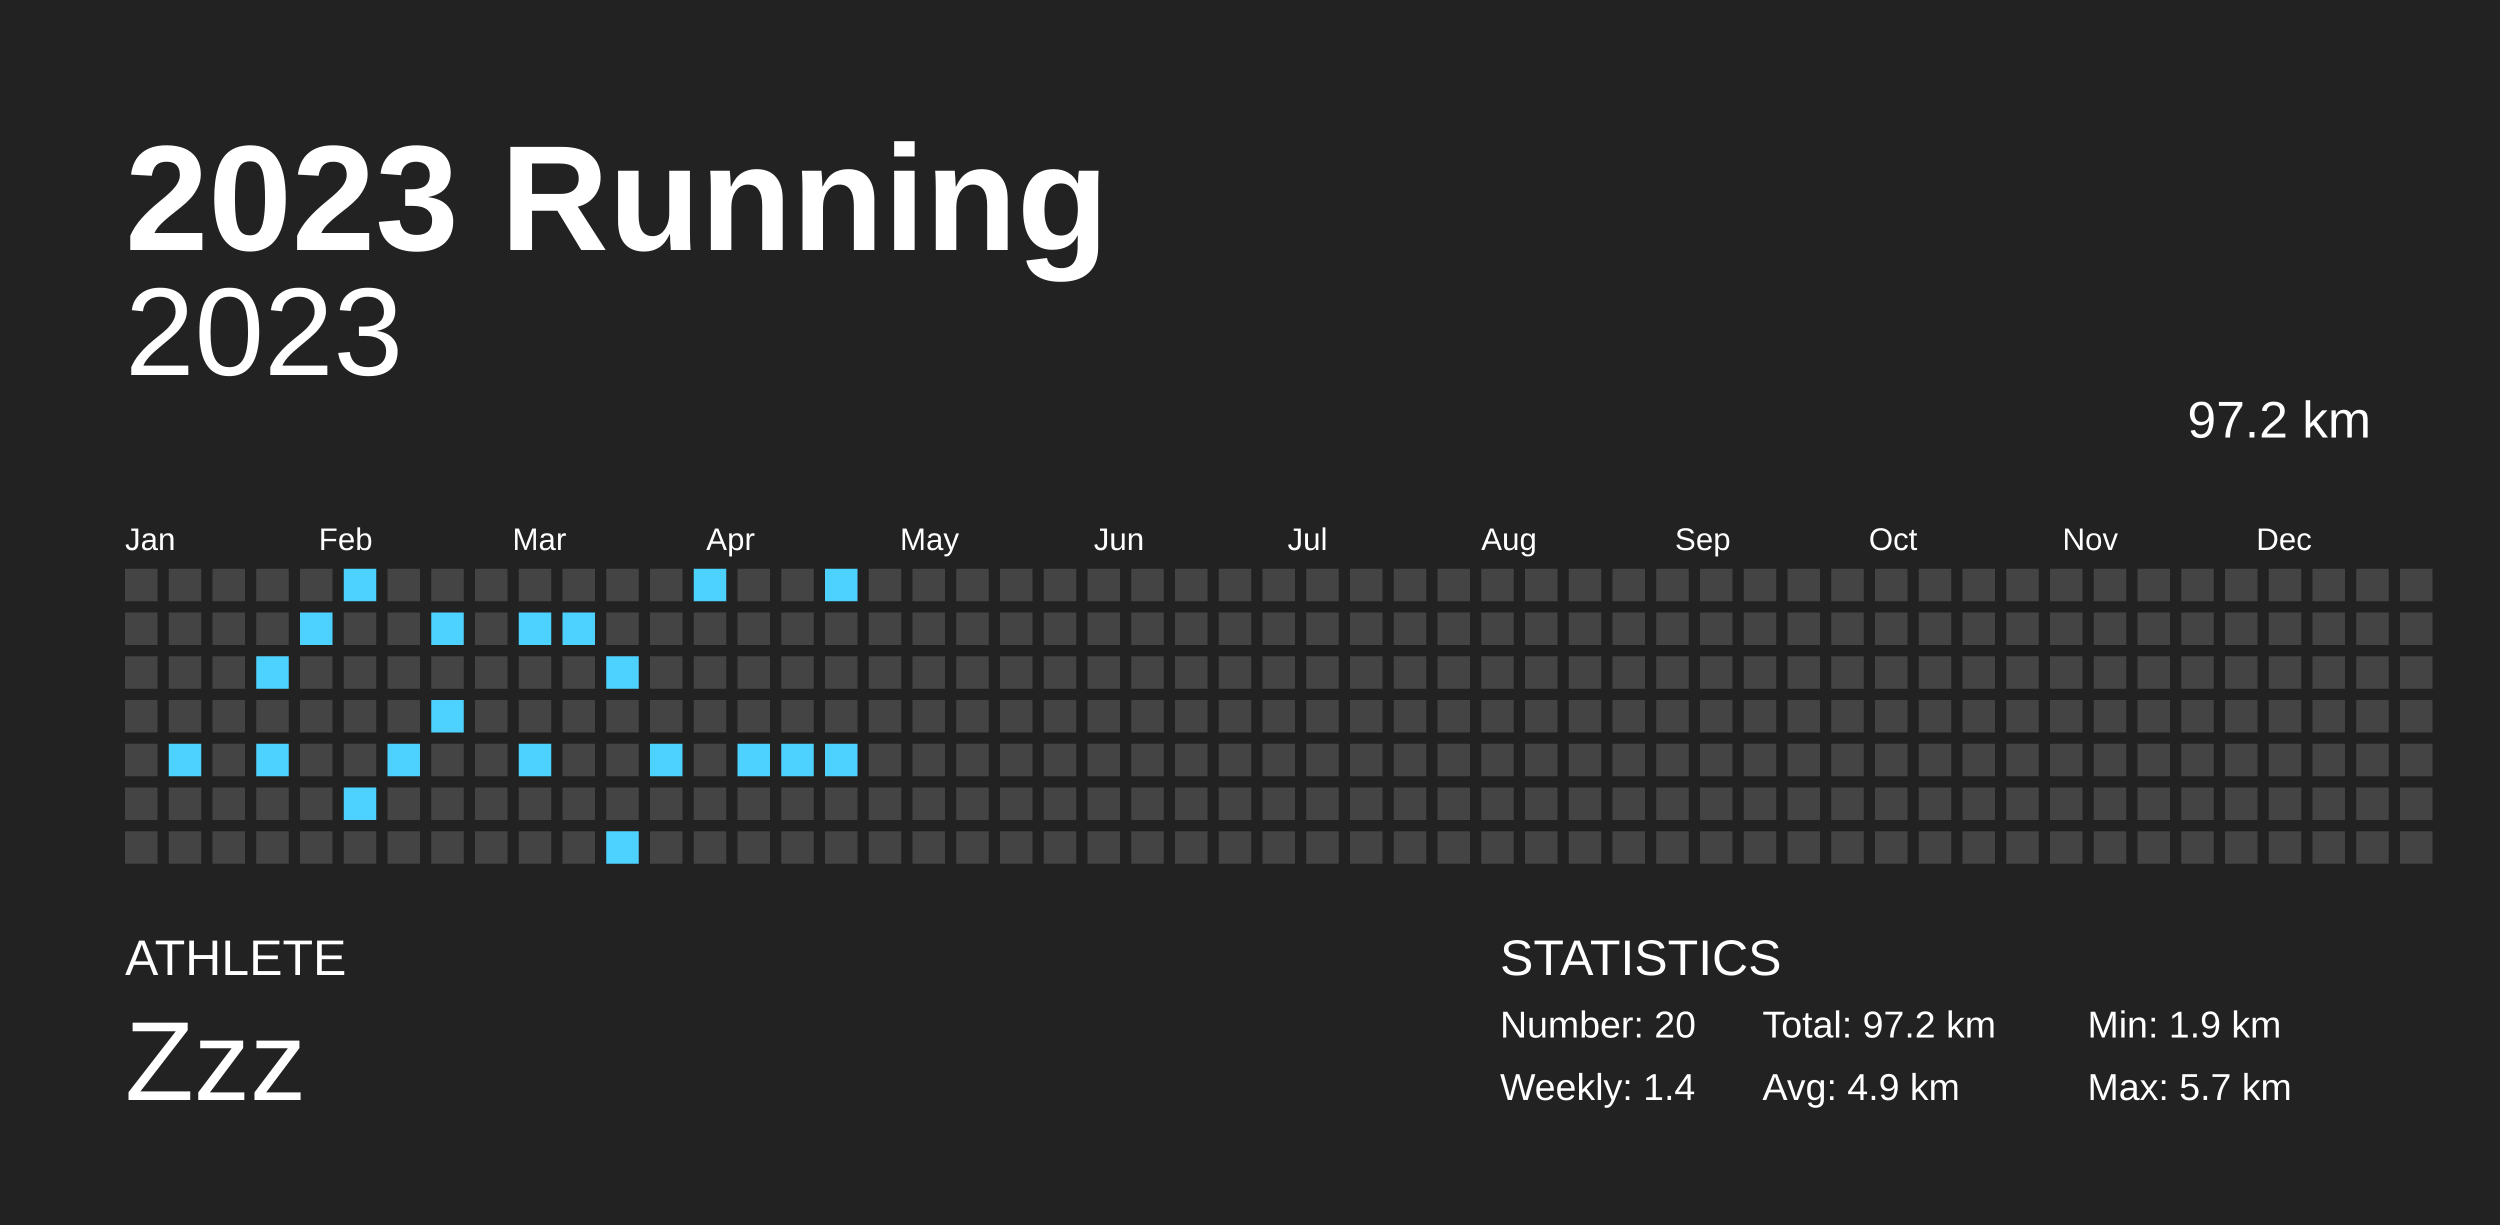
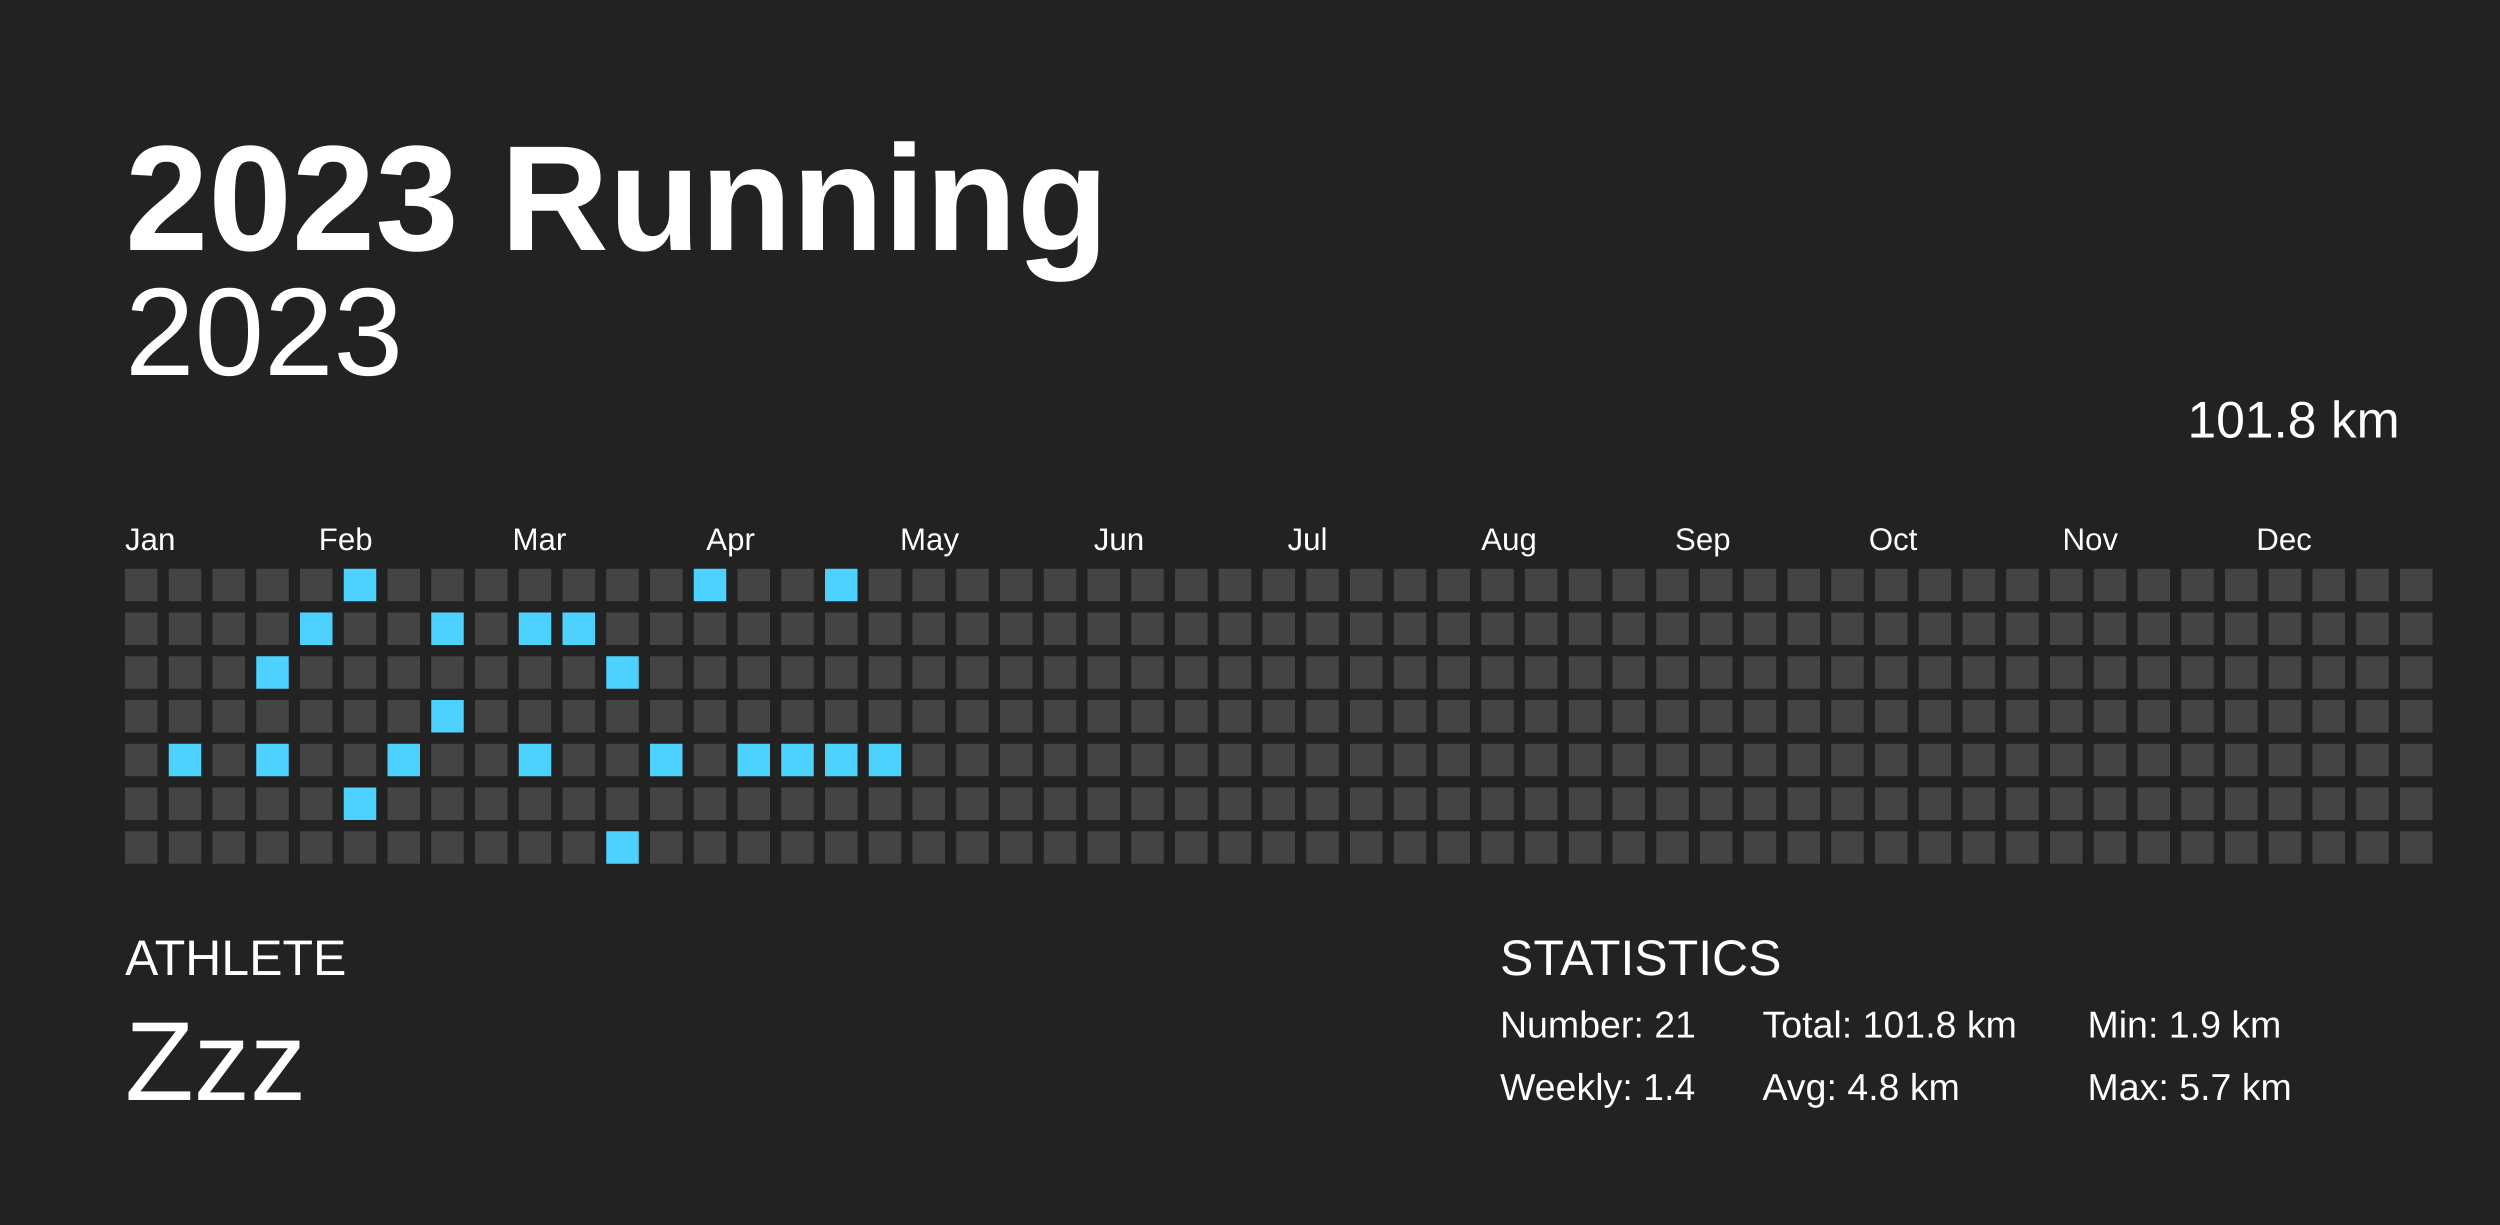
<svg xmlns="http://www.w3.org/2000/svg" baseProfile="full" height="98mm" version="1.1" viewBox="0,0,200,98" width="200mm">
  <defs />
  <rect fill="#222222" height="98" width="200" x="0" y="0" />
  <text fill="#FFFFFF" style="font-size:12px; font-family:Arial; font-weight:bold;" x="10" y="20">2023 Running</text>
  <text fill="#FFFFFF" style="font-size:4px; font-family:Arial" x="10" y="78">ATHLETE</text>
  <text fill="#FFFFFF" style="font-size:9px; font-family:Arial" x="10" y="88">Zzz</text>
  <text fill="#FFFFFF" style="font-size:4px; font-family:Arial" x="120" y="78">STATISTICS</text>
-   <text fill="#FFFFFF" style="font-size:3px; font-family:Arial" x="120" y="83">Number: 20</text>
+   <text fill="#FFFFFF" style="font-size:3px; font-family:Arial" x="120" y="83">Number: 21</text>
  <text fill="#FFFFFF" style="font-size:3px; font-family:Arial" x="120" y="88">Weekly: 1.4</text>
-   <text fill="#FFFFFF" style="font-size:3px; font-family:Arial" x="141" y="83">Total: 97.2 km</text>
-   <text fill="#FFFFFF" style="font-size:3px; font-family:Arial" x="141" y="88">Avg: 4.9 km</text>
+   <text fill="#FFFFFF" style="font-size:3px; font-family:Arial" x="141" y="83">Total: 101.8 km</text>
+   <text fill="#FFFFFF" style="font-size:3px; font-family:Arial" x="141" y="88">Avg: 4.8 km</text>
  <text fill="#FFFFFF" style="font-size:3px; font-family:Arial" x="167" y="83">Min: 1.9 km</text>
  <text fill="#FFFFFF" style="font-size:3px; font-family:Arial" x="167" y="88">Max: 5.7 km</text>
  <text alignment-baseline="hanging" fill="#FFFFFF" style="font-size:10.0px; font-family:Arial;" x="10" y="30">2023</text>
-   <text alignment-baseline="hanging" fill="#FFFFFF" style="font-size:4.125px; font-family:Arial;" x="175" y="35">97.2 km</text>
+   <text alignment-baseline="hanging" fill="#FFFFFF" style="font-size:4.125px; font-family:Arial;" x="175" y="35">101.8 km</text>
  <text fill="#FFFFFF" style="font-size:2.5px; font-family:Arial" x="10.0" y="44">Jan</text>
  <text fill="#FFFFFF" style="font-size:2.5px; font-family:Arial" x="25.5" y="44">Feb</text>
  <text fill="#FFFFFF" style="font-size:2.5px; font-family:Arial" x="41.0" y="44">Mar</text>
  <text fill="#FFFFFF" style="font-size:2.5px; font-family:Arial" x="56.5" y="44">Apr</text>
  <text fill="#FFFFFF" style="font-size:2.5px; font-family:Arial" x="72.0" y="44">May</text>
  <text fill="#FFFFFF" style="font-size:2.5px; font-family:Arial" x="87.5" y="44">Jun</text>
  <text fill="#FFFFFF" style="font-size:2.5px; font-family:Arial" x="103.0" y="44">Jul</text>
  <text fill="#FFFFFF" style="font-size:2.5px; font-family:Arial" x="118.5" y="44">Aug</text>
  <text fill="#FFFFFF" style="font-size:2.5px; font-family:Arial" x="134.0" y="44">Sep</text>
  <text fill="#FFFFFF" style="font-size:2.5px; font-family:Arial" x="149.5" y="44">Oct</text>
  <text fill="#FFFFFF" style="font-size:2.5px; font-family:Arial" x="165.0" y="44">Nov</text>
  <text fill="#FFFFFF" style="font-size:2.5px; font-family:Arial" x="180.5" y="44">Dec</text>
  <rect fill="#444444" height="2.6" width="2.6" x="10.0" y="45.5" />
  <rect fill="#444444" height="2.6" width="2.6" x="10.0" y="49.0" />
  <rect fill="#444444" height="2.6" width="2.6" x="10.0" y="52.5" />
  <rect fill="#444444" height="2.6" width="2.6" x="10.0" y="56.0" />
  <rect fill="#444444" height="2.6" width="2.6" x="10.0" y="59.5" />
  <rect fill="#444444" height="2.6" width="2.6" x="10.0" y="63.0" />
  <rect fill="#444444" height="2.6" width="2.6" x="10.0" y="66.5" />
  <rect fill="#444444" height="2.6" width="2.6" x="13.5" y="45.5" />
  <rect fill="#444444" height="2.6" width="2.6" x="13.5" y="49.0" />
  <rect fill="#444444" height="2.6" width="2.6" x="13.5" y="52.5" />
  <rect fill="#444444" height="2.6" width="2.6" x="13.5" y="56.0" />
  <rect fill="#4dd2ff" height="2.6" width="2.6" x="13.5" y="59.5" />
  <rect fill="#444444" height="2.6" width="2.6" x="13.5" y="63.0" />
  <rect fill="#444444" height="2.6" width="2.6" x="13.5" y="66.5" />
  <rect fill="#444444" height="2.6" width="2.6" x="17.0" y="45.5" />
  <rect fill="#444444" height="2.6" width="2.6" x="17.0" y="49.0" />
  <rect fill="#444444" height="2.6" width="2.6" x="17.0" y="52.5" />
  <rect fill="#444444" height="2.6" width="2.6" x="17.0" y="56.0" />
  <rect fill="#444444" height="2.6" width="2.6" x="17.0" y="59.5" />
  <rect fill="#444444" height="2.6" width="2.6" x="17.0" y="63.0" />
  <rect fill="#444444" height="2.6" width="2.6" x="17.0" y="66.5" />
  <rect fill="#444444" height="2.6" width="2.6" x="20.5" y="45.5" />
  <rect fill="#444444" height="2.6" width="2.6" x="20.5" y="49.0" />
  <rect fill="#4dd2ff" height="2.6" width="2.6" x="20.5" y="52.5" />
  <rect fill="#444444" height="2.6" width="2.6" x="20.5" y="56.0" />
  <rect fill="#4dd2ff" height="2.6" width="2.6" x="20.5" y="59.5" />
  <rect fill="#444444" height="2.6" width="2.6" x="20.5" y="63.0" />
  <rect fill="#444444" height="2.6" width="2.6" x="20.5" y="66.5" />
  <rect fill="#444444" height="2.6" width="2.6" x="24.0" y="45.5" />
  <rect fill="#4dd2ff" height="2.6" width="2.6" x="24.0" y="49.0" />
  <rect fill="#444444" height="2.6" width="2.6" x="24.0" y="52.5" />
  <rect fill="#444444" height="2.6" width="2.6" x="24.0" y="56.0" />
  <rect fill="#444444" height="2.6" width="2.6" x="24.0" y="59.5" />
  <rect fill="#444444" height="2.6" width="2.6" x="24.0" y="63.0" />
  <rect fill="#444444" height="2.6" width="2.6" x="24.0" y="66.5" />
  <rect fill="#4dd2ff" height="2.6" width="2.6" x="27.5" y="45.5" />
  <rect fill="#444444" height="2.6" width="2.6" x="27.5" y="49.0" />
  <rect fill="#444444" height="2.6" width="2.6" x="27.5" y="52.5" />
  <rect fill="#444444" height="2.6" width="2.6" x="27.5" y="56.0" />
  <rect fill="#444444" height="2.6" width="2.6" x="27.5" y="59.5" />
  <rect fill="#4dd2ff" height="2.6" width="2.6" x="27.5" y="63.0" />
  <rect fill="#444444" height="2.6" width="2.6" x="27.5" y="66.5" />
  <rect fill="#444444" height="2.6" width="2.6" x="31.0" y="45.5" />
  <rect fill="#444444" height="2.6" width="2.6" x="31.0" y="49.0" />
  <rect fill="#444444" height="2.6" width="2.6" x="31.0" y="52.5" />
  <rect fill="#444444" height="2.6" width="2.6" x="31.0" y="56.0" />
  <rect fill="#4dd2ff" height="2.6" width="2.6" x="31.0" y="59.5" />
  <rect fill="#444444" height="2.6" width="2.6" x="31.0" y="63.0" />
  <rect fill="#444444" height="2.6" width="2.6" x="31.0" y="66.5" />
  <rect fill="#444444" height="2.6" width="2.6" x="34.5" y="45.5" />
  <rect fill="#4dd2ff" height="2.6" width="2.6" x="34.5" y="49.0" />
  <rect fill="#444444" height="2.6" width="2.6" x="34.5" y="52.5" />
  <rect fill="#4dd2ff" height="2.6" width="2.6" x="34.5" y="56.0" />
  <rect fill="#444444" height="2.6" width="2.6" x="34.5" y="59.5" />
  <rect fill="#444444" height="2.6" width="2.6" x="34.5" y="63.0" />
  <rect fill="#444444" height="2.6" width="2.6" x="34.5" y="66.5" />
  <rect fill="#444444" height="2.6" width="2.6" x="38.0" y="45.5" />
  <rect fill="#444444" height="2.6" width="2.6" x="38.0" y="49.0" />
  <rect fill="#444444" height="2.6" width="2.6" x="38.0" y="52.5" />
  <rect fill="#444444" height="2.6" width="2.6" x="38.0" y="56.0" />
  <rect fill="#444444" height="2.6" width="2.6" x="38.0" y="59.5" />
  <rect fill="#444444" height="2.6" width="2.6" x="38.0" y="63.0" />
  <rect fill="#444444" height="2.6" width="2.6" x="38.0" y="66.5" />
  <rect fill="#444444" height="2.6" width="2.6" x="41.5" y="45.5" />
  <rect fill="#4dd2ff" height="2.6" width="2.6" x="41.5" y="49.0" />
  <rect fill="#444444" height="2.6" width="2.6" x="41.5" y="52.5" />
  <rect fill="#444444" height="2.6" width="2.6" x="41.5" y="56.0" />
  <rect fill="#4dd2ff" height="2.6" width="2.6" x="41.5" y="59.5" />
  <rect fill="#444444" height="2.6" width="2.6" x="41.5" y="63.0" />
  <rect fill="#444444" height="2.6" width="2.6" x="41.5" y="66.5" />
  <rect fill="#444444" height="2.6" width="2.6" x="45.0" y="45.5" />
  <rect fill="#4dd2ff" height="2.6" width="2.6" x="45.0" y="49.0" />
  <rect fill="#444444" height="2.6" width="2.6" x="45.0" y="52.5" />
  <rect fill="#444444" height="2.6" width="2.6" x="45.0" y="56.0" />
  <rect fill="#444444" height="2.6" width="2.6" x="45.0" y="59.5" />
  <rect fill="#444444" height="2.6" width="2.6" x="45.0" y="63.0" />
  <rect fill="#444444" height="2.6" width="2.6" x="45.0" y="66.5" />
  <rect fill="#444444" height="2.6" width="2.6" x="48.5" y="45.5" />
  <rect fill="#444444" height="2.6" width="2.6" x="48.5" y="49.0" />
  <rect fill="#4dd2ff" height="2.6" width="2.6" x="48.5" y="52.5" />
  <rect fill="#444444" height="2.6" width="2.6" x="48.5" y="56.0" />
  <rect fill="#444444" height="2.6" width="2.6" x="48.5" y="59.5" />
  <rect fill="#444444" height="2.6" width="2.6" x="48.5" y="63.0" />
  <rect fill="#4dd2ff" height="2.6" width="2.6" x="48.5" y="66.5" />
  <rect fill="#444444" height="2.6" width="2.6" x="52.0" y="45.5" />
  <rect fill="#444444" height="2.6" width="2.6" x="52.0" y="49.0" />
  <rect fill="#444444" height="2.6" width="2.6" x="52.0" y="52.5" />
  <rect fill="#444444" height="2.6" width="2.6" x="52.0" y="56.0" />
  <rect fill="#4dd2ff" height="2.6" width="2.6" x="52.0" y="59.5" />
  <rect fill="#444444" height="2.6" width="2.6" x="52.0" y="63.0" />
  <rect fill="#444444" height="2.6" width="2.6" x="52.0" y="66.5" />
  <rect fill="#4dd2ff" height="2.6" width="2.6" x="55.5" y="45.5" />
  <rect fill="#444444" height="2.6" width="2.6" x="55.5" y="49.0" />
  <rect fill="#444444" height="2.6" width="2.6" x="55.5" y="52.5" />
  <rect fill="#444444" height="2.6" width="2.6" x="55.5" y="56.0" />
  <rect fill="#444444" height="2.6" width="2.6" x="55.5" y="59.5" />
  <rect fill="#444444" height="2.6" width="2.6" x="55.5" y="63.0" />
  <rect fill="#444444" height="2.6" width="2.6" x="55.5" y="66.5" />
  <rect fill="#444444" height="2.6" width="2.6" x="59.0" y="45.5" />
  <rect fill="#444444" height="2.6" width="2.6" x="59.0" y="49.0" />
  <rect fill="#444444" height="2.6" width="2.6" x="59.0" y="52.5" />
  <rect fill="#444444" height="2.6" width="2.6" x="59.0" y="56.0" />
  <rect fill="#4dd2ff" height="2.6" width="2.6" x="59.0" y="59.5" />
  <rect fill="#444444" height="2.6" width="2.6" x="59.0" y="63.0" />
  <rect fill="#444444" height="2.6" width="2.6" x="59.0" y="66.5" />
  <rect fill="#444444" height="2.6" width="2.6" x="62.5" y="45.5" />
  <rect fill="#444444" height="2.6" width="2.6" x="62.5" y="49.0" />
  <rect fill="#444444" height="2.6" width="2.6" x="62.5" y="52.5" />
  <rect fill="#444444" height="2.6" width="2.6" x="62.5" y="56.0" />
  <rect fill="#4dd2ff" height="2.6" width="2.6" x="62.5" y="59.5" />
  <rect fill="#444444" height="2.6" width="2.6" x="62.5" y="63.0" />
  <rect fill="#444444" height="2.6" width="2.6" x="62.5" y="66.5" />
  <rect fill="#4dd2ff" height="2.6" width="2.6" x="66.0" y="45.5" />
  <rect fill="#444444" height="2.6" width="2.6" x="66.0" y="49.0" />
  <rect fill="#444444" height="2.6" width="2.6" x="66.0" y="52.5" />
  <rect fill="#444444" height="2.6" width="2.6" x="66.0" y="56.0" />
  <rect fill="#4dd2ff" height="2.6" width="2.6" x="66.0" y="59.5" />
  <rect fill="#444444" height="2.6" width="2.6" x="66.0" y="63.0" />
  <rect fill="#444444" height="2.6" width="2.6" x="66.0" y="66.5" />
  <rect fill="#444444" height="2.6" width="2.6" x="69.5" y="45.5" />
  <rect fill="#444444" height="2.6" width="2.6" x="69.5" y="49.0" />
  <rect fill="#444444" height="2.6" width="2.6" x="69.5" y="52.5" />
  <rect fill="#444444" height="2.6" width="2.6" x="69.5" y="56.0" />
-   <rect fill="#444444" height="2.6" width="2.6" x="69.5" y="59.5" />
+   <rect fill="#4dd2ff" height="2.6" width="2.6" x="69.5" y="59.5" />
  <rect fill="#444444" height="2.6" width="2.6" x="69.5" y="63.0" />
  <rect fill="#444444" height="2.6" width="2.6" x="69.5" y="66.5" />
  <rect fill="#444444" height="2.6" width="2.6" x="73.0" y="45.5" />
  <rect fill="#444444" height="2.6" width="2.6" x="73.0" y="49.0" />
  <rect fill="#444444" height="2.6" width="2.6" x="73.0" y="52.5" />
  <rect fill="#444444" height="2.6" width="2.6" x="73.0" y="56.0" />
  <rect fill="#444444" height="2.6" width="2.6" x="73.0" y="59.5" />
  <rect fill="#444444" height="2.6" width="2.6" x="73.0" y="63.0" />
  <rect fill="#444444" height="2.6" width="2.6" x="73.0" y="66.5" />
  <rect fill="#444444" height="2.6" width="2.6" x="76.5" y="45.5" />
  <rect fill="#444444" height="2.6" width="2.6" x="76.5" y="49.0" />
  <rect fill="#444444" height="2.6" width="2.6" x="76.5" y="52.5" />
  <rect fill="#444444" height="2.6" width="2.6" x="76.5" y="56.0" />
  <rect fill="#444444" height="2.6" width="2.6" x="76.5" y="59.5" />
  <rect fill="#444444" height="2.6" width="2.6" x="76.5" y="63.0" />
  <rect fill="#444444" height="2.6" width="2.6" x="76.5" y="66.5" />
  <rect fill="#444444" height="2.6" width="2.6" x="80.0" y="45.5" />
  <rect fill="#444444" height="2.6" width="2.6" x="80.0" y="49.0" />
  <rect fill="#444444" height="2.6" width="2.6" x="80.0" y="52.5" />
  <rect fill="#444444" height="2.6" width="2.6" x="80.0" y="56.0" />
  <rect fill="#444444" height="2.6" width="2.6" x="80.0" y="59.5" />
  <rect fill="#444444" height="2.6" width="2.6" x="80.0" y="63.0" />
  <rect fill="#444444" height="2.6" width="2.6" x="80.0" y="66.5" />
  <rect fill="#444444" height="2.6" width="2.6" x="83.5" y="45.5" />
  <rect fill="#444444" height="2.6" width="2.6" x="83.5" y="49.0" />
  <rect fill="#444444" height="2.6" width="2.6" x="83.5" y="52.5" />
  <rect fill="#444444" height="2.6" width="2.6" x="83.5" y="56.0" />
  <rect fill="#444444" height="2.6" width="2.6" x="83.5" y="59.5" />
  <rect fill="#444444" height="2.6" width="2.6" x="83.5" y="63.0" />
  <rect fill="#444444" height="2.6" width="2.6" x="83.5" y="66.5" />
  <rect fill="#444444" height="2.6" width="2.6" x="87.0" y="45.5" />
  <rect fill="#444444" height="2.6" width="2.6" x="87.0" y="49.0" />
  <rect fill="#444444" height="2.6" width="2.6" x="87.0" y="52.5" />
  <rect fill="#444444" height="2.6" width="2.6" x="87.0" y="56.0" />
  <rect fill="#444444" height="2.6" width="2.6" x="87.0" y="59.5" />
  <rect fill="#444444" height="2.6" width="2.6" x="87.0" y="63.0" />
  <rect fill="#444444" height="2.6" width="2.6" x="87.0" y="66.5" />
  <rect fill="#444444" height="2.6" width="2.6" x="90.5" y="45.5" />
  <rect fill="#444444" height="2.6" width="2.6" x="90.5" y="49.0" />
  <rect fill="#444444" height="2.6" width="2.6" x="90.5" y="52.5" />
  <rect fill="#444444" height="2.6" width="2.6" x="90.5" y="56.0" />
  <rect fill="#444444" height="2.6" width="2.6" x="90.5" y="59.5" />
  <rect fill="#444444" height="2.6" width="2.6" x="90.5" y="63.0" />
  <rect fill="#444444" height="2.6" width="2.6" x="90.5" y="66.5" />
  <rect fill="#444444" height="2.6" width="2.6" x="94.0" y="45.5" />
  <rect fill="#444444" height="2.6" width="2.6" x="94.0" y="49.0" />
  <rect fill="#444444" height="2.6" width="2.6" x="94.0" y="52.5" />
  <rect fill="#444444" height="2.6" width="2.6" x="94.0" y="56.0" />
  <rect fill="#444444" height="2.6" width="2.6" x="94.0" y="59.5" />
  <rect fill="#444444" height="2.6" width="2.6" x="94.0" y="63.0" />
  <rect fill="#444444" height="2.6" width="2.6" x="94.0" y="66.5" />
  <rect fill="#444444" height="2.6" width="2.6" x="97.5" y="45.5" />
  <rect fill="#444444" height="2.6" width="2.6" x="97.5" y="49.0" />
  <rect fill="#444444" height="2.6" width="2.6" x="97.5" y="52.5" />
  <rect fill="#444444" height="2.6" width="2.6" x="97.5" y="56.0" />
  <rect fill="#444444" height="2.6" width="2.6" x="97.5" y="59.5" />
  <rect fill="#444444" height="2.6" width="2.6" x="97.5" y="63.0" />
  <rect fill="#444444" height="2.6" width="2.6" x="97.5" y="66.5" />
  <rect fill="#444444" height="2.6" width="2.6" x="101.0" y="45.5" />
  <rect fill="#444444" height="2.6" width="2.6" x="101.0" y="49.0" />
  <rect fill="#444444" height="2.6" width="2.6" x="101.0" y="52.5" />
  <rect fill="#444444" height="2.6" width="2.6" x="101.0" y="56.0" />
  <rect fill="#444444" height="2.6" width="2.6" x="101.0" y="59.5" />
  <rect fill="#444444" height="2.6" width="2.6" x="101.0" y="63.0" />
  <rect fill="#444444" height="2.6" width="2.6" x="101.0" y="66.5" />
  <rect fill="#444444" height="2.6" width="2.6" x="104.5" y="45.5" />
  <rect fill="#444444" height="2.6" width="2.6" x="104.5" y="49.0" />
  <rect fill="#444444" height="2.6" width="2.6" x="104.5" y="52.5" />
  <rect fill="#444444" height="2.6" width="2.6" x="104.5" y="56.0" />
  <rect fill="#444444" height="2.6" width="2.6" x="104.5" y="59.5" />
  <rect fill="#444444" height="2.6" width="2.6" x="104.5" y="63.0" />
  <rect fill="#444444" height="2.6" width="2.6" x="104.5" y="66.5" />
  <rect fill="#444444" height="2.6" width="2.6" x="108.0" y="45.5" />
  <rect fill="#444444" height="2.6" width="2.6" x="108.0" y="49.0" />
  <rect fill="#444444" height="2.6" width="2.6" x="108.0" y="52.5" />
  <rect fill="#444444" height="2.6" width="2.6" x="108.0" y="56.0" />
  <rect fill="#444444" height="2.6" width="2.6" x="108.0" y="59.5" />
  <rect fill="#444444" height="2.6" width="2.6" x="108.0" y="63.0" />
  <rect fill="#444444" height="2.6" width="2.6" x="108.0" y="66.5" />
  <rect fill="#444444" height="2.6" width="2.6" x="111.5" y="45.5" />
  <rect fill="#444444" height="2.6" width="2.6" x="111.5" y="49.0" />
  <rect fill="#444444" height="2.6" width="2.6" x="111.5" y="52.5" />
  <rect fill="#444444" height="2.6" width="2.6" x="111.5" y="56.0" />
  <rect fill="#444444" height="2.6" width="2.6" x="111.5" y="59.5" />
  <rect fill="#444444" height="2.6" width="2.6" x="111.5" y="63.0" />
  <rect fill="#444444" height="2.6" width="2.6" x="111.5" y="66.5" />
  <rect fill="#444444" height="2.6" width="2.6" x="115.0" y="45.5" />
  <rect fill="#444444" height="2.6" width="2.6" x="115.0" y="49.0" />
  <rect fill="#444444" height="2.6" width="2.6" x="115.0" y="52.5" />
  <rect fill="#444444" height="2.6" width="2.6" x="115.0" y="56.0" />
  <rect fill="#444444" height="2.6" width="2.6" x="115.0" y="59.5" />
  <rect fill="#444444" height="2.6" width="2.6" x="115.0" y="63.0" />
  <rect fill="#444444" height="2.6" width="2.6" x="115.0" y="66.5" />
  <rect fill="#444444" height="2.6" width="2.6" x="118.5" y="45.5" />
  <rect fill="#444444" height="2.6" width="2.6" x="118.5" y="49.0" />
  <rect fill="#444444" height="2.6" width="2.6" x="118.5" y="52.5" />
  <rect fill="#444444" height="2.6" width="2.6" x="118.5" y="56.0" />
  <rect fill="#444444" height="2.6" width="2.6" x="118.5" y="59.5" />
  <rect fill="#444444" height="2.6" width="2.6" x="118.5" y="63.0" />
  <rect fill="#444444" height="2.6" width="2.6" x="118.5" y="66.5" />
  <rect fill="#444444" height="2.6" width="2.6" x="122.0" y="45.5" />
  <rect fill="#444444" height="2.6" width="2.6" x="122.0" y="49.0" />
  <rect fill="#444444" height="2.6" width="2.6" x="122.0" y="52.5" />
  <rect fill="#444444" height="2.6" width="2.6" x="122.0" y="56.0" />
  <rect fill="#444444" height="2.6" width="2.6" x="122.0" y="59.5" />
  <rect fill="#444444" height="2.6" width="2.6" x="122.0" y="63.0" />
  <rect fill="#444444" height="2.6" width="2.6" x="122.0" y="66.5" />
  <rect fill="#444444" height="2.6" width="2.6" x="125.5" y="45.5" />
  <rect fill="#444444" height="2.6" width="2.6" x="125.5" y="49.0" />
  <rect fill="#444444" height="2.6" width="2.6" x="125.5" y="52.5" />
  <rect fill="#444444" height="2.6" width="2.6" x="125.5" y="56.0" />
  <rect fill="#444444" height="2.6" width="2.6" x="125.5" y="59.5" />
  <rect fill="#444444" height="2.6" width="2.6" x="125.5" y="63.0" />
  <rect fill="#444444" height="2.6" width="2.6" x="125.5" y="66.5" />
  <rect fill="#444444" height="2.6" width="2.6" x="129.0" y="45.5" />
  <rect fill="#444444" height="2.6" width="2.6" x="129.0" y="49.0" />
  <rect fill="#444444" height="2.6" width="2.6" x="129.0" y="52.5" />
  <rect fill="#444444" height="2.6" width="2.6" x="129.0" y="56.0" />
  <rect fill="#444444" height="2.6" width="2.6" x="129.0" y="59.5" />
  <rect fill="#444444" height="2.6" width="2.6" x="129.0" y="63.0" />
  <rect fill="#444444" height="2.6" width="2.6" x="129.0" y="66.5" />
  <rect fill="#444444" height="2.6" width="2.6" x="132.5" y="45.5" />
  <rect fill="#444444" height="2.6" width="2.6" x="132.5" y="49.0" />
  <rect fill="#444444" height="2.6" width="2.6" x="132.5" y="52.5" />
  <rect fill="#444444" height="2.6" width="2.6" x="132.5" y="56.0" />
  <rect fill="#444444" height="2.6" width="2.6" x="132.5" y="59.5" />
  <rect fill="#444444" height="2.6" width="2.6" x="132.5" y="63.0" />
  <rect fill="#444444" height="2.6" width="2.6" x="132.5" y="66.5" />
  <rect fill="#444444" height="2.6" width="2.6" x="136.0" y="45.5" />
  <rect fill="#444444" height="2.6" width="2.6" x="136.0" y="49.0" />
  <rect fill="#444444" height="2.6" width="2.6" x="136.0" y="52.5" />
  <rect fill="#444444" height="2.6" width="2.6" x="136.0" y="56.0" />
  <rect fill="#444444" height="2.6" width="2.6" x="136.0" y="59.5" />
  <rect fill="#444444" height="2.6" width="2.6" x="136.0" y="63.0" />
  <rect fill="#444444" height="2.6" width="2.6" x="136.0" y="66.5" />
  <rect fill="#444444" height="2.6" width="2.6" x="139.5" y="45.5" />
  <rect fill="#444444" height="2.6" width="2.6" x="139.5" y="49.0" />
  <rect fill="#444444" height="2.6" width="2.6" x="139.5" y="52.5" />
  <rect fill="#444444" height="2.6" width="2.6" x="139.5" y="56.0" />
  <rect fill="#444444" height="2.6" width="2.6" x="139.5" y="59.5" />
  <rect fill="#444444" height="2.6" width="2.6" x="139.5" y="63.0" />
  <rect fill="#444444" height="2.6" width="2.6" x="139.5" y="66.5" />
  <rect fill="#444444" height="2.6" width="2.6" x="143.0" y="45.5" />
  <rect fill="#444444" height="2.6" width="2.6" x="143.0" y="49.0" />
  <rect fill="#444444" height="2.6" width="2.6" x="143.0" y="52.5" />
  <rect fill="#444444" height="2.6" width="2.6" x="143.0" y="56.0" />
  <rect fill="#444444" height="2.6" width="2.6" x="143.0" y="59.5" />
  <rect fill="#444444" height="2.6" width="2.6" x="143.0" y="63.0" />
  <rect fill="#444444" height="2.6" width="2.6" x="143.0" y="66.5" />
  <rect fill="#444444" height="2.6" width="2.6" x="146.5" y="45.5" />
  <rect fill="#444444" height="2.6" width="2.6" x="146.5" y="49.0" />
  <rect fill="#444444" height="2.6" width="2.6" x="146.5" y="52.5" />
  <rect fill="#444444" height="2.6" width="2.6" x="146.5" y="56.0" />
  <rect fill="#444444" height="2.6" width="2.6" x="146.5" y="59.5" />
  <rect fill="#444444" height="2.6" width="2.6" x="146.5" y="63.0" />
  <rect fill="#444444" height="2.6" width="2.6" x="146.5" y="66.5" />
  <rect fill="#444444" height="2.6" width="2.6" x="150.0" y="45.5" />
  <rect fill="#444444" height="2.6" width="2.6" x="150.0" y="49.0" />
  <rect fill="#444444" height="2.6" width="2.6" x="150.0" y="52.5" />
  <rect fill="#444444" height="2.6" width="2.6" x="150.0" y="56.0" />
  <rect fill="#444444" height="2.6" width="2.6" x="150.0" y="59.5" />
  <rect fill="#444444" height="2.6" width="2.6" x="150.0" y="63.0" />
  <rect fill="#444444" height="2.6" width="2.6" x="150.0" y="66.5" />
  <rect fill="#444444" height="2.6" width="2.6" x="153.5" y="45.5" />
  <rect fill="#444444" height="2.6" width="2.6" x="153.5" y="49.0" />
  <rect fill="#444444" height="2.6" width="2.6" x="153.5" y="52.5" />
  <rect fill="#444444" height="2.6" width="2.6" x="153.5" y="56.0" />
  <rect fill="#444444" height="2.6" width="2.6" x="153.5" y="59.5" />
  <rect fill="#444444" height="2.6" width="2.6" x="153.5" y="63.0" />
  <rect fill="#444444" height="2.6" width="2.6" x="153.5" y="66.5" />
  <rect fill="#444444" height="2.6" width="2.6" x="157.0" y="45.5" />
  <rect fill="#444444" height="2.6" width="2.6" x="157.0" y="49.0" />
  <rect fill="#444444" height="2.6" width="2.6" x="157.0" y="52.5" />
  <rect fill="#444444" height="2.6" width="2.6" x="157.0" y="56.0" />
  <rect fill="#444444" height="2.6" width="2.6" x="157.0" y="59.5" />
  <rect fill="#444444" height="2.6" width="2.6" x="157.0" y="63.0" />
  <rect fill="#444444" height="2.6" width="2.6" x="157.0" y="66.5" />
  <rect fill="#444444" height="2.6" width="2.6" x="160.5" y="45.5" />
  <rect fill="#444444" height="2.6" width="2.6" x="160.5" y="49.0" />
  <rect fill="#444444" height="2.6" width="2.6" x="160.5" y="52.5" />
  <rect fill="#444444" height="2.6" width="2.6" x="160.5" y="56.0" />
  <rect fill="#444444" height="2.6" width="2.6" x="160.5" y="59.5" />
  <rect fill="#444444" height="2.6" width="2.6" x="160.5" y="63.0" />
  <rect fill="#444444" height="2.6" width="2.6" x="160.5" y="66.5" />
  <rect fill="#444444" height="2.6" width="2.6" x="164.0" y="45.5" />
  <rect fill="#444444" height="2.6" width="2.6" x="164.0" y="49.0" />
  <rect fill="#444444" height="2.6" width="2.6" x="164.0" y="52.5" />
  <rect fill="#444444" height="2.6" width="2.6" x="164.0" y="56.0" />
  <rect fill="#444444" height="2.6" width="2.6" x="164.0" y="59.5" />
  <rect fill="#444444" height="2.6" width="2.6" x="164.0" y="63.0" />
  <rect fill="#444444" height="2.6" width="2.6" x="164.0" y="66.5" />
  <rect fill="#444444" height="2.6" width="2.6" x="167.5" y="45.5" />
  <rect fill="#444444" height="2.6" width="2.6" x="167.5" y="49.0" />
  <rect fill="#444444" height="2.6" width="2.6" x="167.5" y="52.5" />
  <rect fill="#444444" height="2.6" width="2.6" x="167.5" y="56.0" />
  <rect fill="#444444" height="2.6" width="2.6" x="167.5" y="59.5" />
  <rect fill="#444444" height="2.6" width="2.6" x="167.5" y="63.0" />
  <rect fill="#444444" height="2.6" width="2.6" x="167.5" y="66.5" />
  <rect fill="#444444" height="2.6" width="2.6" x="171.0" y="45.5" />
  <rect fill="#444444" height="2.6" width="2.6" x="171.0" y="49.0" />
  <rect fill="#444444" height="2.6" width="2.6" x="171.0" y="52.5" />
  <rect fill="#444444" height="2.6" width="2.6" x="171.0" y="56.0" />
  <rect fill="#444444" height="2.6" width="2.6" x="171.0" y="59.5" />
  <rect fill="#444444" height="2.6" width="2.6" x="171.0" y="63.0" />
  <rect fill="#444444" height="2.6" width="2.6" x="171.0" y="66.5" />
  <rect fill="#444444" height="2.6" width="2.6" x="174.5" y="45.5" />
  <rect fill="#444444" height="2.6" width="2.6" x="174.5" y="49.0" />
  <rect fill="#444444" height="2.6" width="2.6" x="174.5" y="52.5" />
  <rect fill="#444444" height="2.6" width="2.6" x="174.5" y="56.0" />
  <rect fill="#444444" height="2.6" width="2.6" x="174.5" y="59.5" />
  <rect fill="#444444" height="2.6" width="2.6" x="174.5" y="63.0" />
  <rect fill="#444444" height="2.6" width="2.6" x="174.5" y="66.5" />
  <rect fill="#444444" height="2.6" width="2.6" x="178.0" y="45.5" />
  <rect fill="#444444" height="2.6" width="2.6" x="178.0" y="49.0" />
  <rect fill="#444444" height="2.6" width="2.6" x="178.0" y="52.5" />
  <rect fill="#444444" height="2.6" width="2.6" x="178.0" y="56.0" />
  <rect fill="#444444" height="2.6" width="2.6" x="178.0" y="59.5" />
  <rect fill="#444444" height="2.6" width="2.6" x="178.0" y="63.0" />
  <rect fill="#444444" height="2.6" width="2.6" x="178.0" y="66.5" />
  <rect fill="#444444" height="2.6" width="2.6" x="181.5" y="45.5" />
  <rect fill="#444444" height="2.6" width="2.6" x="181.5" y="49.0" />
  <rect fill="#444444" height="2.6" width="2.6" x="181.5" y="52.5" />
  <rect fill="#444444" height="2.6" width="2.6" x="181.5" y="56.0" />
  <rect fill="#444444" height="2.6" width="2.6" x="181.5" y="59.5" />
  <rect fill="#444444" height="2.6" width="2.6" x="181.5" y="63.0" />
  <rect fill="#444444" height="2.6" width="2.6" x="181.5" y="66.5" />
  <rect fill="#444444" height="2.6" width="2.6" x="185.0" y="45.5" />
  <rect fill="#444444" height="2.6" width="2.6" x="185.0" y="49.0" />
  <rect fill="#444444" height="2.6" width="2.6" x="185.0" y="52.5" />
  <rect fill="#444444" height="2.6" width="2.6" x="185.0" y="56.0" />
  <rect fill="#444444" height="2.6" width="2.6" x="185.0" y="59.5" />
  <rect fill="#444444" height="2.6" width="2.6" x="185.0" y="63.0" />
  <rect fill="#444444" height="2.6" width="2.6" x="185.0" y="66.5" />
  <rect fill="#444444" height="2.6" width="2.6" x="188.5" y="45.5" />
  <rect fill="#444444" height="2.6" width="2.6" x="188.5" y="49.0" />
  <rect fill="#444444" height="2.6" width="2.6" x="188.5" y="52.5" />
  <rect fill="#444444" height="2.6" width="2.6" x="188.5" y="56.0" />
  <rect fill="#444444" height="2.6" width="2.6" x="188.5" y="59.5" />
  <rect fill="#444444" height="2.6" width="2.6" x="188.5" y="63.0" />
  <rect fill="#444444" height="2.6" width="2.6" x="188.5" y="66.5" />
  <rect fill="#444444" height="2.6" width="2.6" x="192.0" y="45.5" />
  <rect fill="#444444" height="2.6" width="2.6" x="192.0" y="49.0" />
  <rect fill="#444444" height="2.6" width="2.6" x="192.0" y="52.5" />
  <rect fill="#444444" height="2.6" width="2.6" x="192.0" y="56.0" />
  <rect fill="#444444" height="2.6" width="2.6" x="192.0" y="59.5" />
  <rect fill="#444444" height="2.6" width="2.6" x="192.0" y="63.0" />
  <rect fill="#444444" height="2.6" width="2.6" x="192.0" y="66.5" />
</svg>
